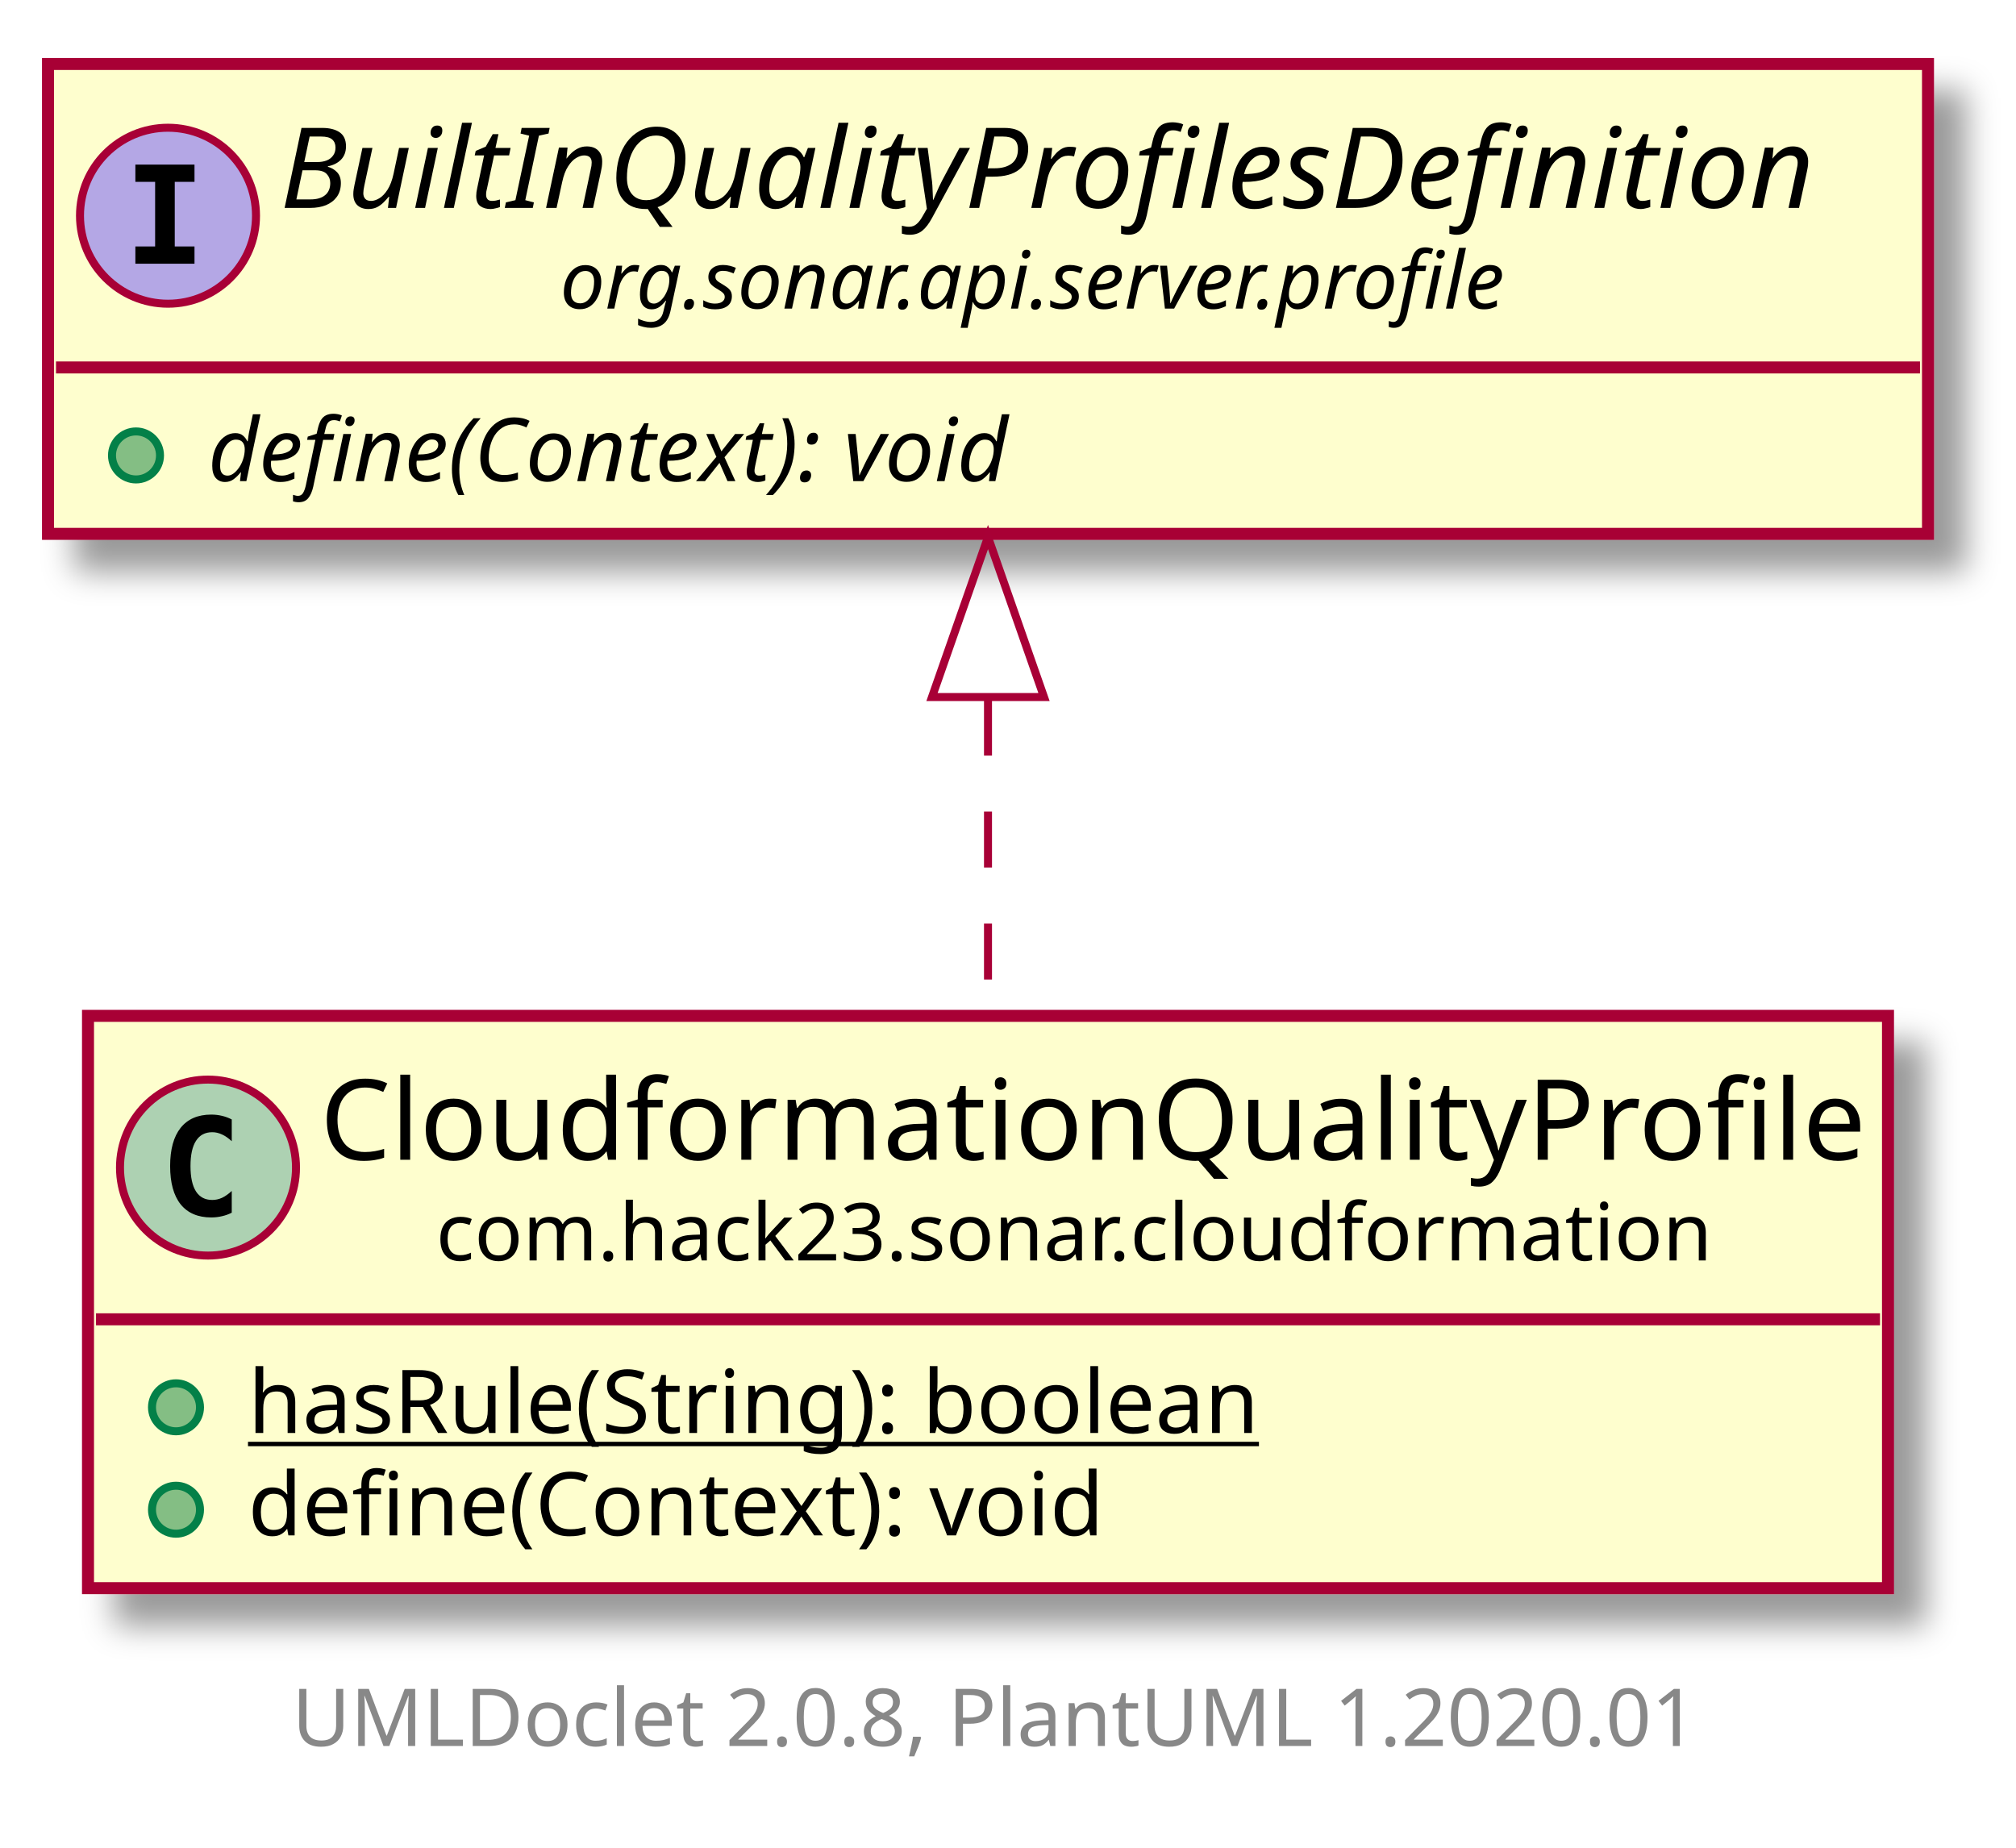
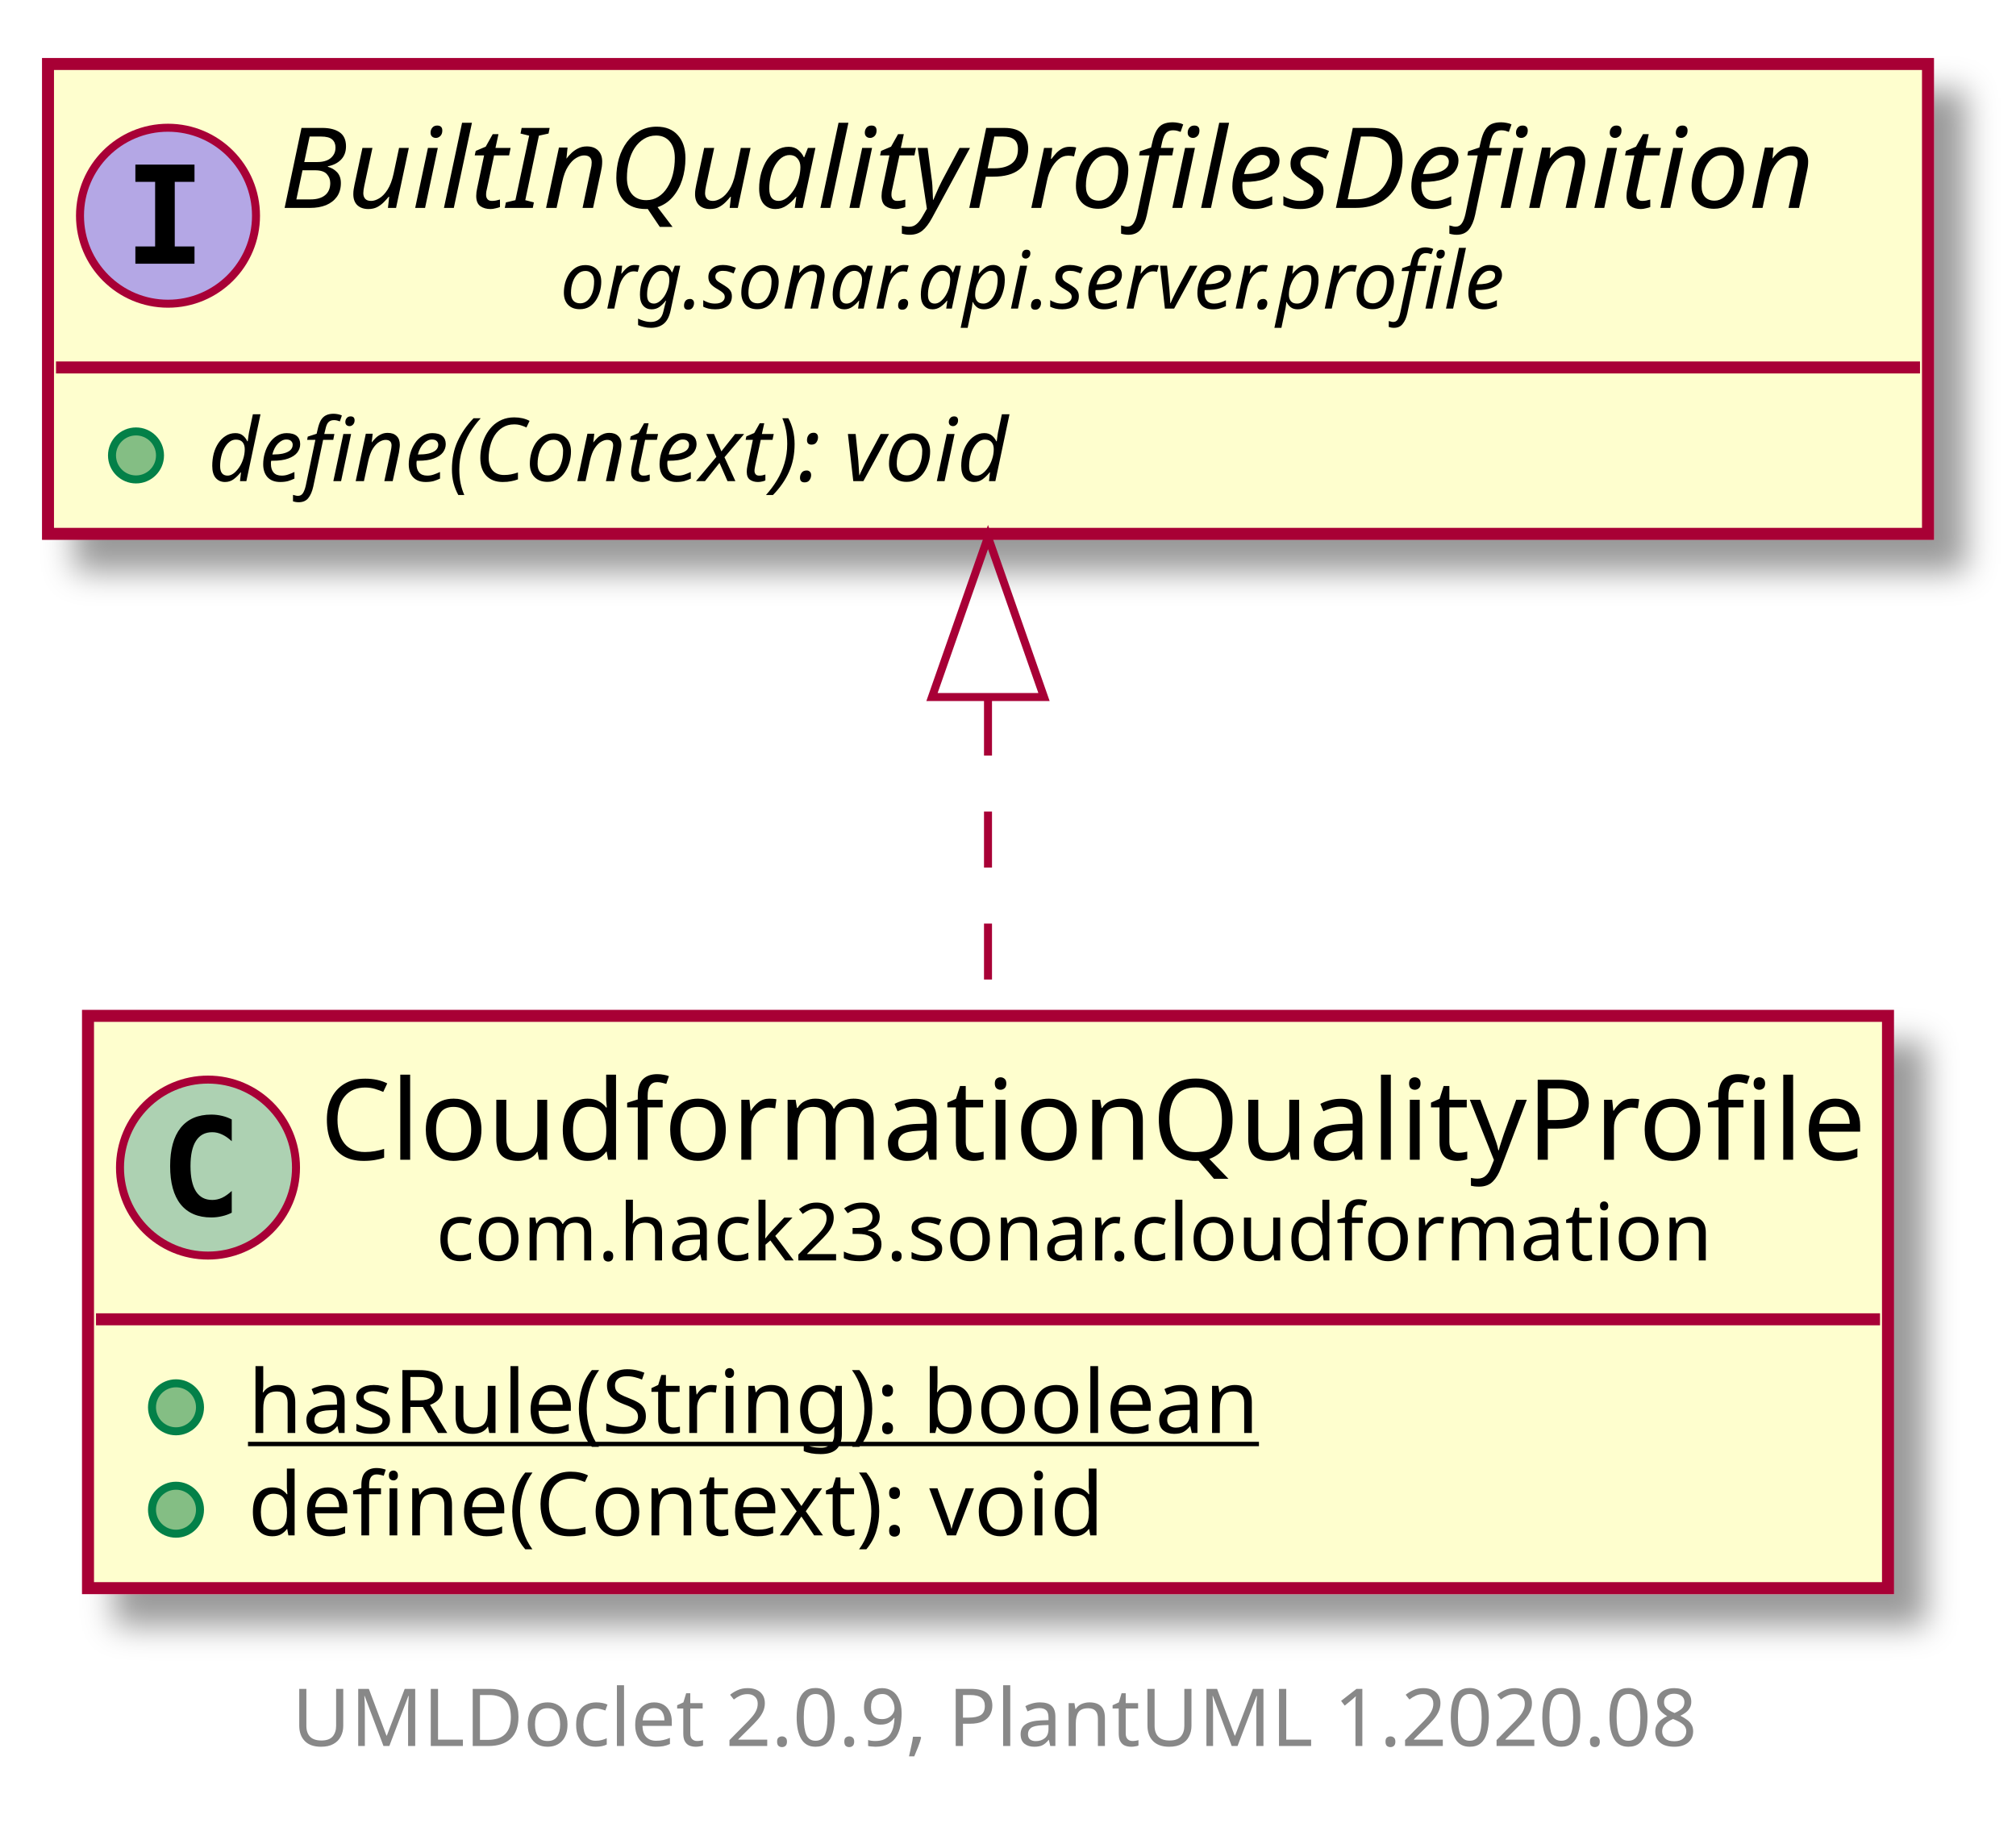
<svg xmlns="http://www.w3.org/2000/svg" xmlns:xlink="http://www.w3.org/1999/xlink" contentScriptType="application/ecmascript" contentStyleType="text/css" height="231px" preserveAspectRatio="none" style="width:252px;height:231px;" version="1.1" viewBox="0 0 252 231" width="252px" zoomAndPan="magnify">
  <defs>
-     <filter height="300%" id="fqo27qqmfmytq" width="300%" x="-1" y="-1">
+     <filter height="300%" id="f78xnlovem7ju" width="300%" x="-1" y="-1">
      <feGaussianBlur result="blurOut" stdDeviation="2.0" />
      <feColorMatrix in="blurOut" result="blurOut2" type="matrix" values="0 0 0 0 0 0 0 0 0 0 0 0 0 0 0 0 0 0 .4 0" />
      <feOffset dx="4.0" dy="4.0" in="blurOut2" result="blurOut3" />
      <feBlend in="SourceGraphic" in2="blurOut3" mode="normal" />
    </filter>
  </defs>
  <g>
    <a href="CloudformationQualityProfile.html" target="_top" title="CloudformationQualityProfile.html" xlink:actuate="onRequest" xlink:href="CloudformationQualityProfile.html" xlink:show="new" xlink:title="CloudformationQualityProfile.html" xlink:type="simple">
-       <rect fill="#FEFECE" filter="url(#fqo27qqmfmytq)" height="71.547" id="com.hack23.sonar.cloudformation.CloudformationQualityProfile" style="stroke: #A80036; stroke-width: 1.5;" width="225" x="11" y="127" />
+       <rect fill="#FEFECE" filter="url(#f78xnlovem7ju)" height="71.547" id="com.hack23.sonar.cloudformation.CloudformationQualityProfile" style="stroke: #A80036; stroke-width: 1.5;" width="225" x="11" y="127" />
      <ellipse cx="26" cy="145.969" fill="#ADD1B2" rx="11" ry="11" style="stroke: #A80036; stroke-width: 1.0;" />
      <path d="M28.969,151.609 Q28.391,151.906 27.75,152.047 Q27.109,152.203 26.406,152.203 Q23.906,152.203 22.578,150.562 Q21.266,148.906 21.266,145.781 Q21.266,142.656 22.578,141 Q23.906,139.344 26.406,139.344 Q27.109,139.344 27.75,139.5 Q28.406,139.656 28.969,139.953 L28.969,142.672 Q28.344,142.094 27.75,141.828 Q27.156,141.547 26.531,141.547 Q25.188,141.547 24.5,142.625 Q23.812,143.688 23.812,145.781 Q23.812,147.875 24.5,148.953 Q25.188,150.016 26.531,150.016 Q27.156,150.016 27.75,149.75 Q28.344,149.469 28.969,148.891 L28.969,151.609 Z " />
      <text fill="#000000" font-family="sans-serif" font-size="14" lengthAdjust="spacingAndGlyphs" textLength="193" x="40" y="144.995">CloudformationQualityProfile</text>
      <text fill="#000000" font-family="sans-serif" font-size="10" lengthAdjust="spacingAndGlyphs" textLength="164" x="54.5" y="157.579">com.hack23.sonar.cloudformation</text>
      <line style="stroke: #A80036; stroke-width: 1.5;" x1="12" x2="235" y1="164.938" y2="164.938" />
      <ellipse cx="22" cy="175.938" fill="#84BE84" rx="3" ry="3" style="stroke: #038048; stroke-width: 1.0;" />
      <text fill="#000000" font-family="sans-serif" font-size="11" lengthAdjust="spacingAndGlyphs" text-decoration="underline" textLength="140" x="31" y="179.148">hasRule(String): boolean</text>
      <ellipse cx="22" cy="188.742" fill="#84BE84" rx="3" ry="3" style="stroke: #038048; stroke-width: 1.0;" />
      <text fill="#000000" font-family="sans-serif" font-size="11" lengthAdjust="spacingAndGlyphs" textLength="117" x="31" y="191.953">define(Context): void</text>
    </a>
-     <rect fill="#FEFECE" filter="url(#fqo27qqmfmytq)" height="58.742" id="org.sonar.api.server.profile.BuiltInQualityProfilesDefinition" style="stroke: #A80036; stroke-width: 1.5;" width="235" x="6" y="8" />
+     <rect fill="#FEFECE" filter="url(#f78xnlovem7ju)" height="58.742" id="org.sonar.api.server.profile.BuiltInQualityProfilesDefinition" style="stroke: #A80036; stroke-width: 1.5;" width="235" x="6" y="8" />
    <ellipse cx="21" cy="26.969" fill="#B4A7E5" rx="11" ry="11" style="stroke: #A80036; stroke-width: 1.0;" />
    <path d="M16.922,22.734 L16.922,20.578 L24.312,20.578 L24.312,22.734 L21.844,22.734 L21.844,30.812 L24.312,30.812 L24.312,32.969 L16.922,32.969 L16.922,30.812 L19.391,30.812 L19.391,22.734 L16.922,22.734 Z " />
    <text fill="#000000" font-family="sans-serif" font-size="14" font-style="italic" lengthAdjust="spacingAndGlyphs" textLength="203" x="35" y="25.995">BuiltInQualityProfilesDefinition</text>
    <text fill="#000000" font-family="sans-serif" font-size="10" font-style="italic" lengthAdjust="spacingAndGlyphs" textLength="133" x="70" y="38.579">org.sonar.api.server.profile</text>
    <line style="stroke: #A80036; stroke-width: 1.5;" x1="7" x2="240" y1="45.938" y2="45.938" />
    <ellipse cx="17" cy="56.938" fill="#84BE84" rx="3" ry="3" style="stroke: #038048; stroke-width: 1.0;" />
    <text fill="#000000" font-family="sans-serif" font-size="11" font-style="italic" lengthAdjust="spacingAndGlyphs" textLength="119" x="26" y="60.148">define(Context): void</text>
    <path d="M123.5,87.46 C123.5,100.64 123.5,114.64 123.5,126.9 " fill="none" id="org.sonar.api.server.profile.BuiltInQualityProfilesDefinition&lt;-com.hack23.sonar.cloudformation.CloudformationQualityProfile" style="stroke: #A80036; stroke-width: 1.0; stroke-dasharray: 7.0,7.0;" />
    <polygon fill="none" points="116.5,87.14,123.5,67.14,130.5,87.14,116.5,87.14" style="stroke: #A80036; stroke-width: 1.0;" />
-     <text fill="#888888" font-family="sans-serif" font-size="10" lengthAdjust="spacingAndGlyphs" textLength="186" x="36.5" y="218.282">UMLDoclet 2.0.8, PlantUML 1.2020.01</text>
+     <text fill="#888888" font-family="sans-serif" font-size="10" lengthAdjust="spacingAndGlyphs" textLength="186" x="36.5" y="218.282">UMLDoclet 2.0.9, PlantUML 1.2020.08</text>
  </g>
</svg>
